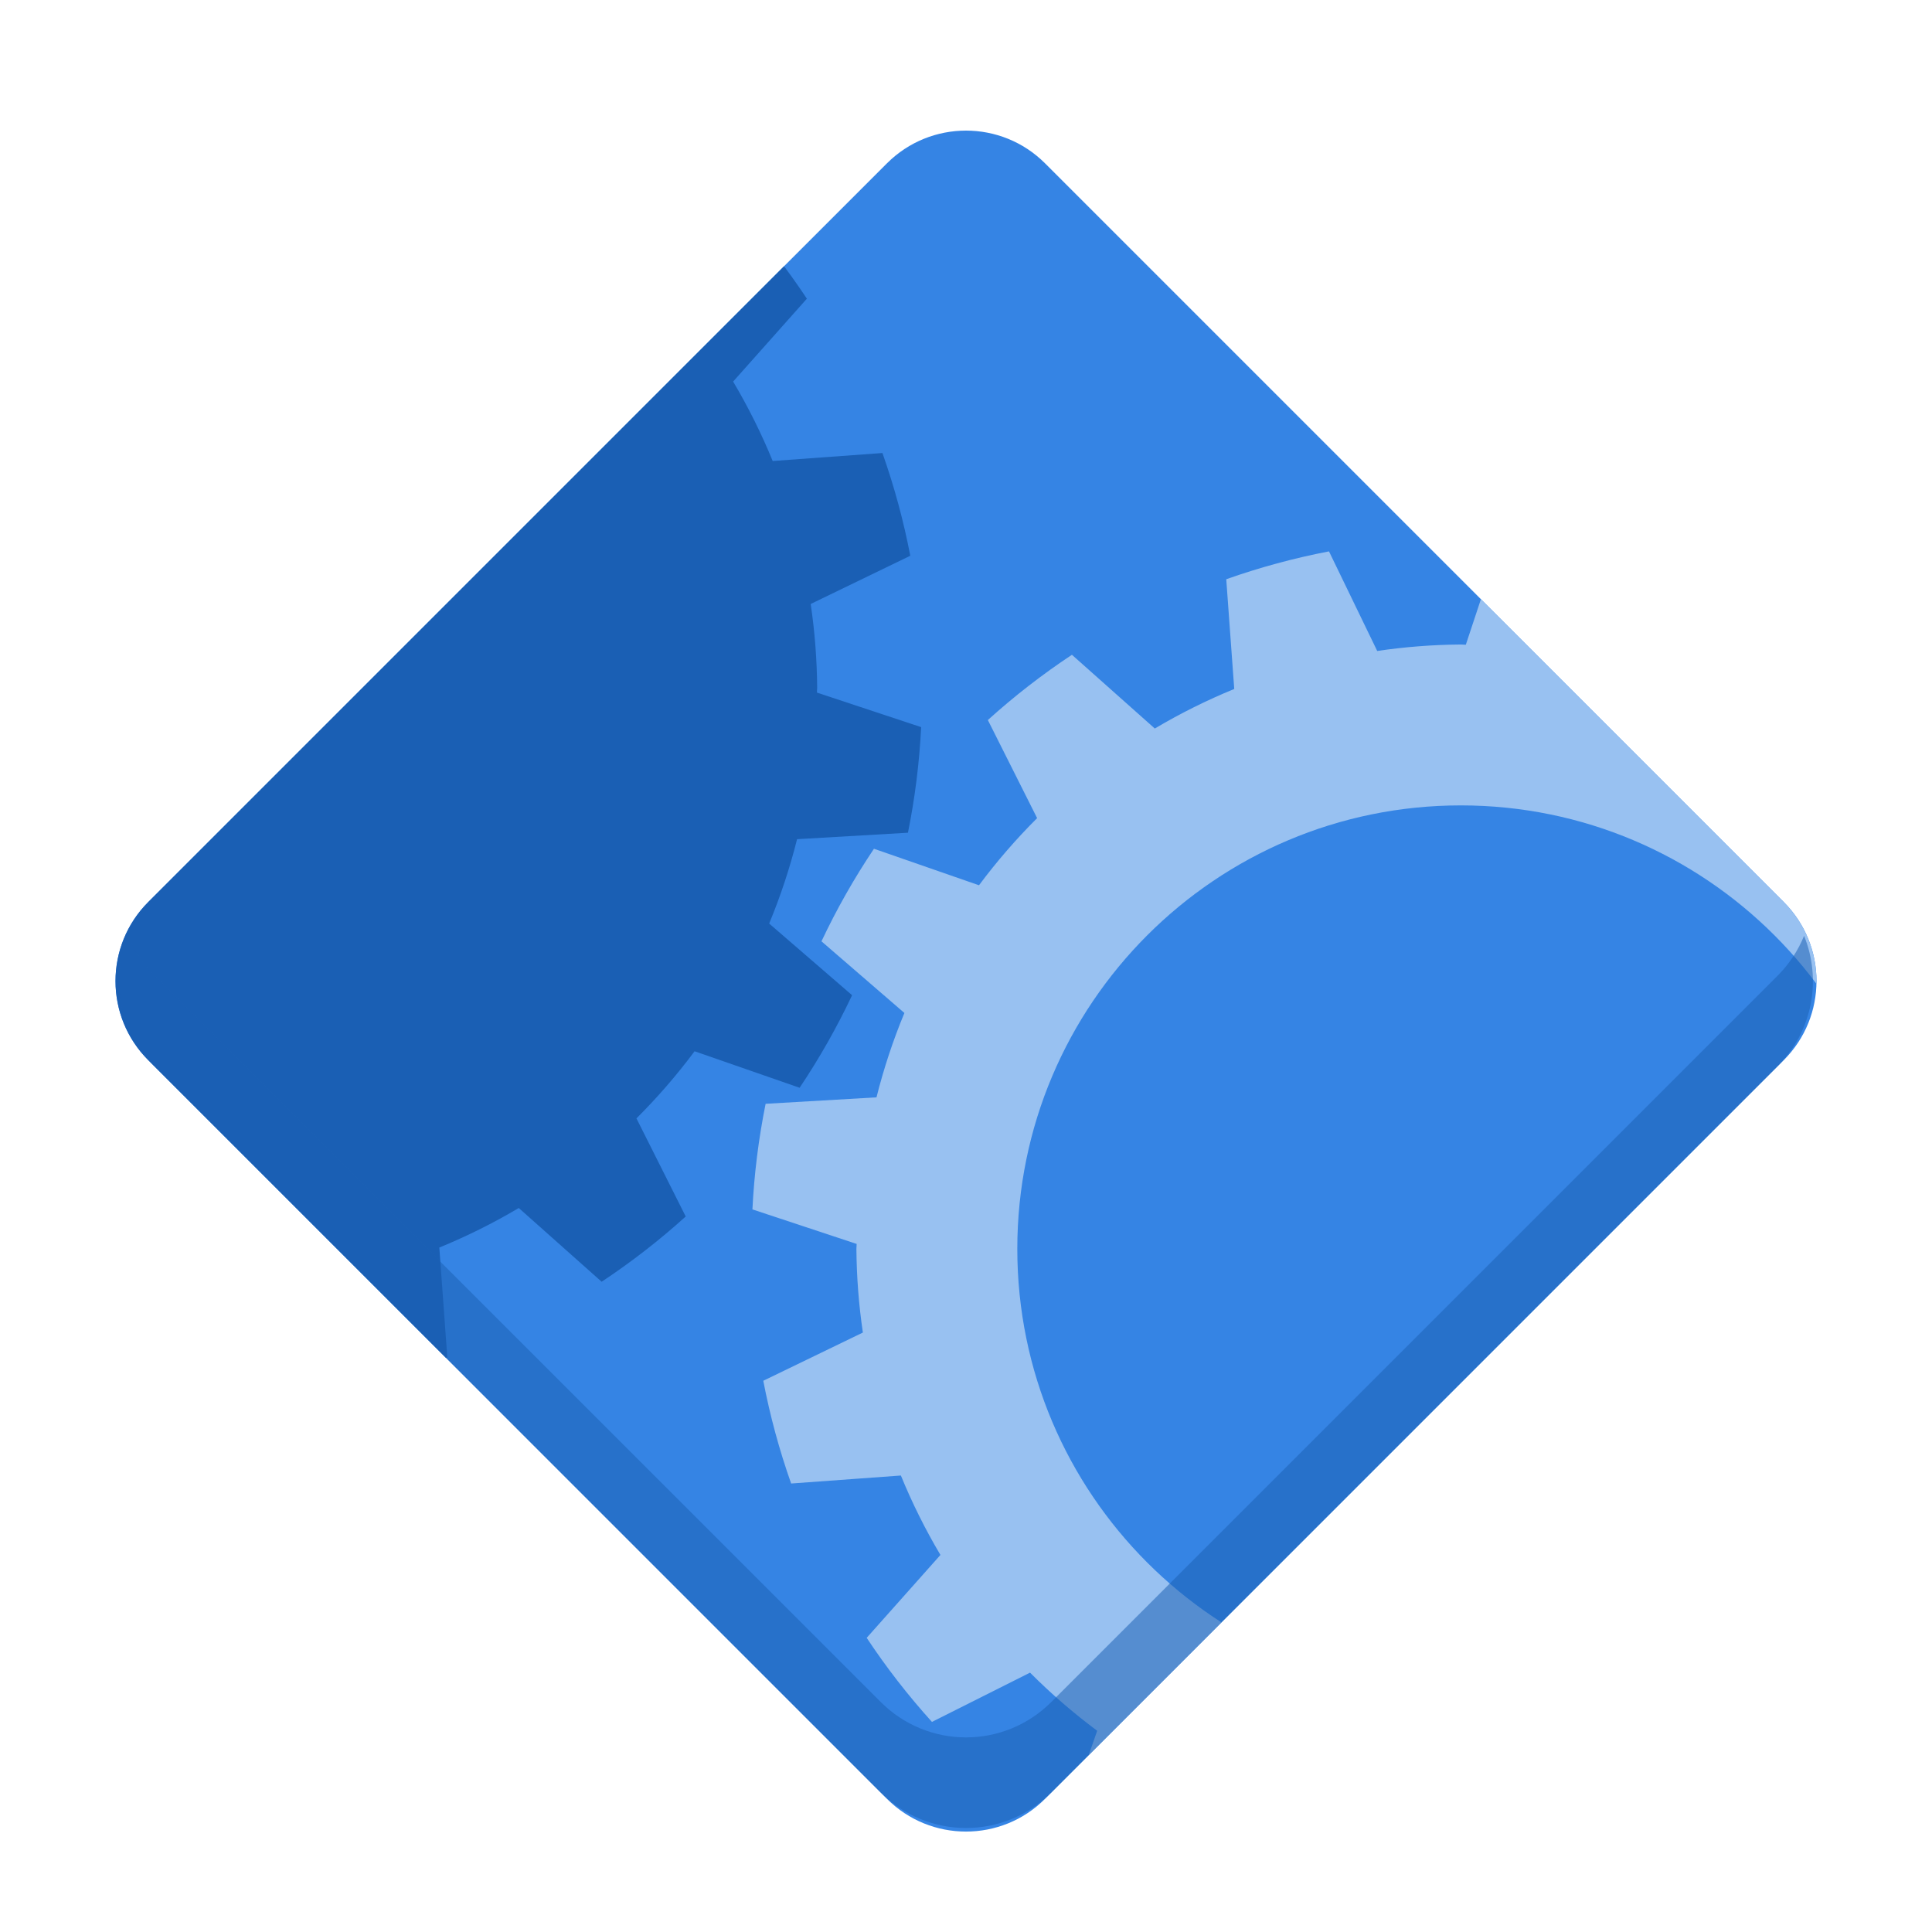
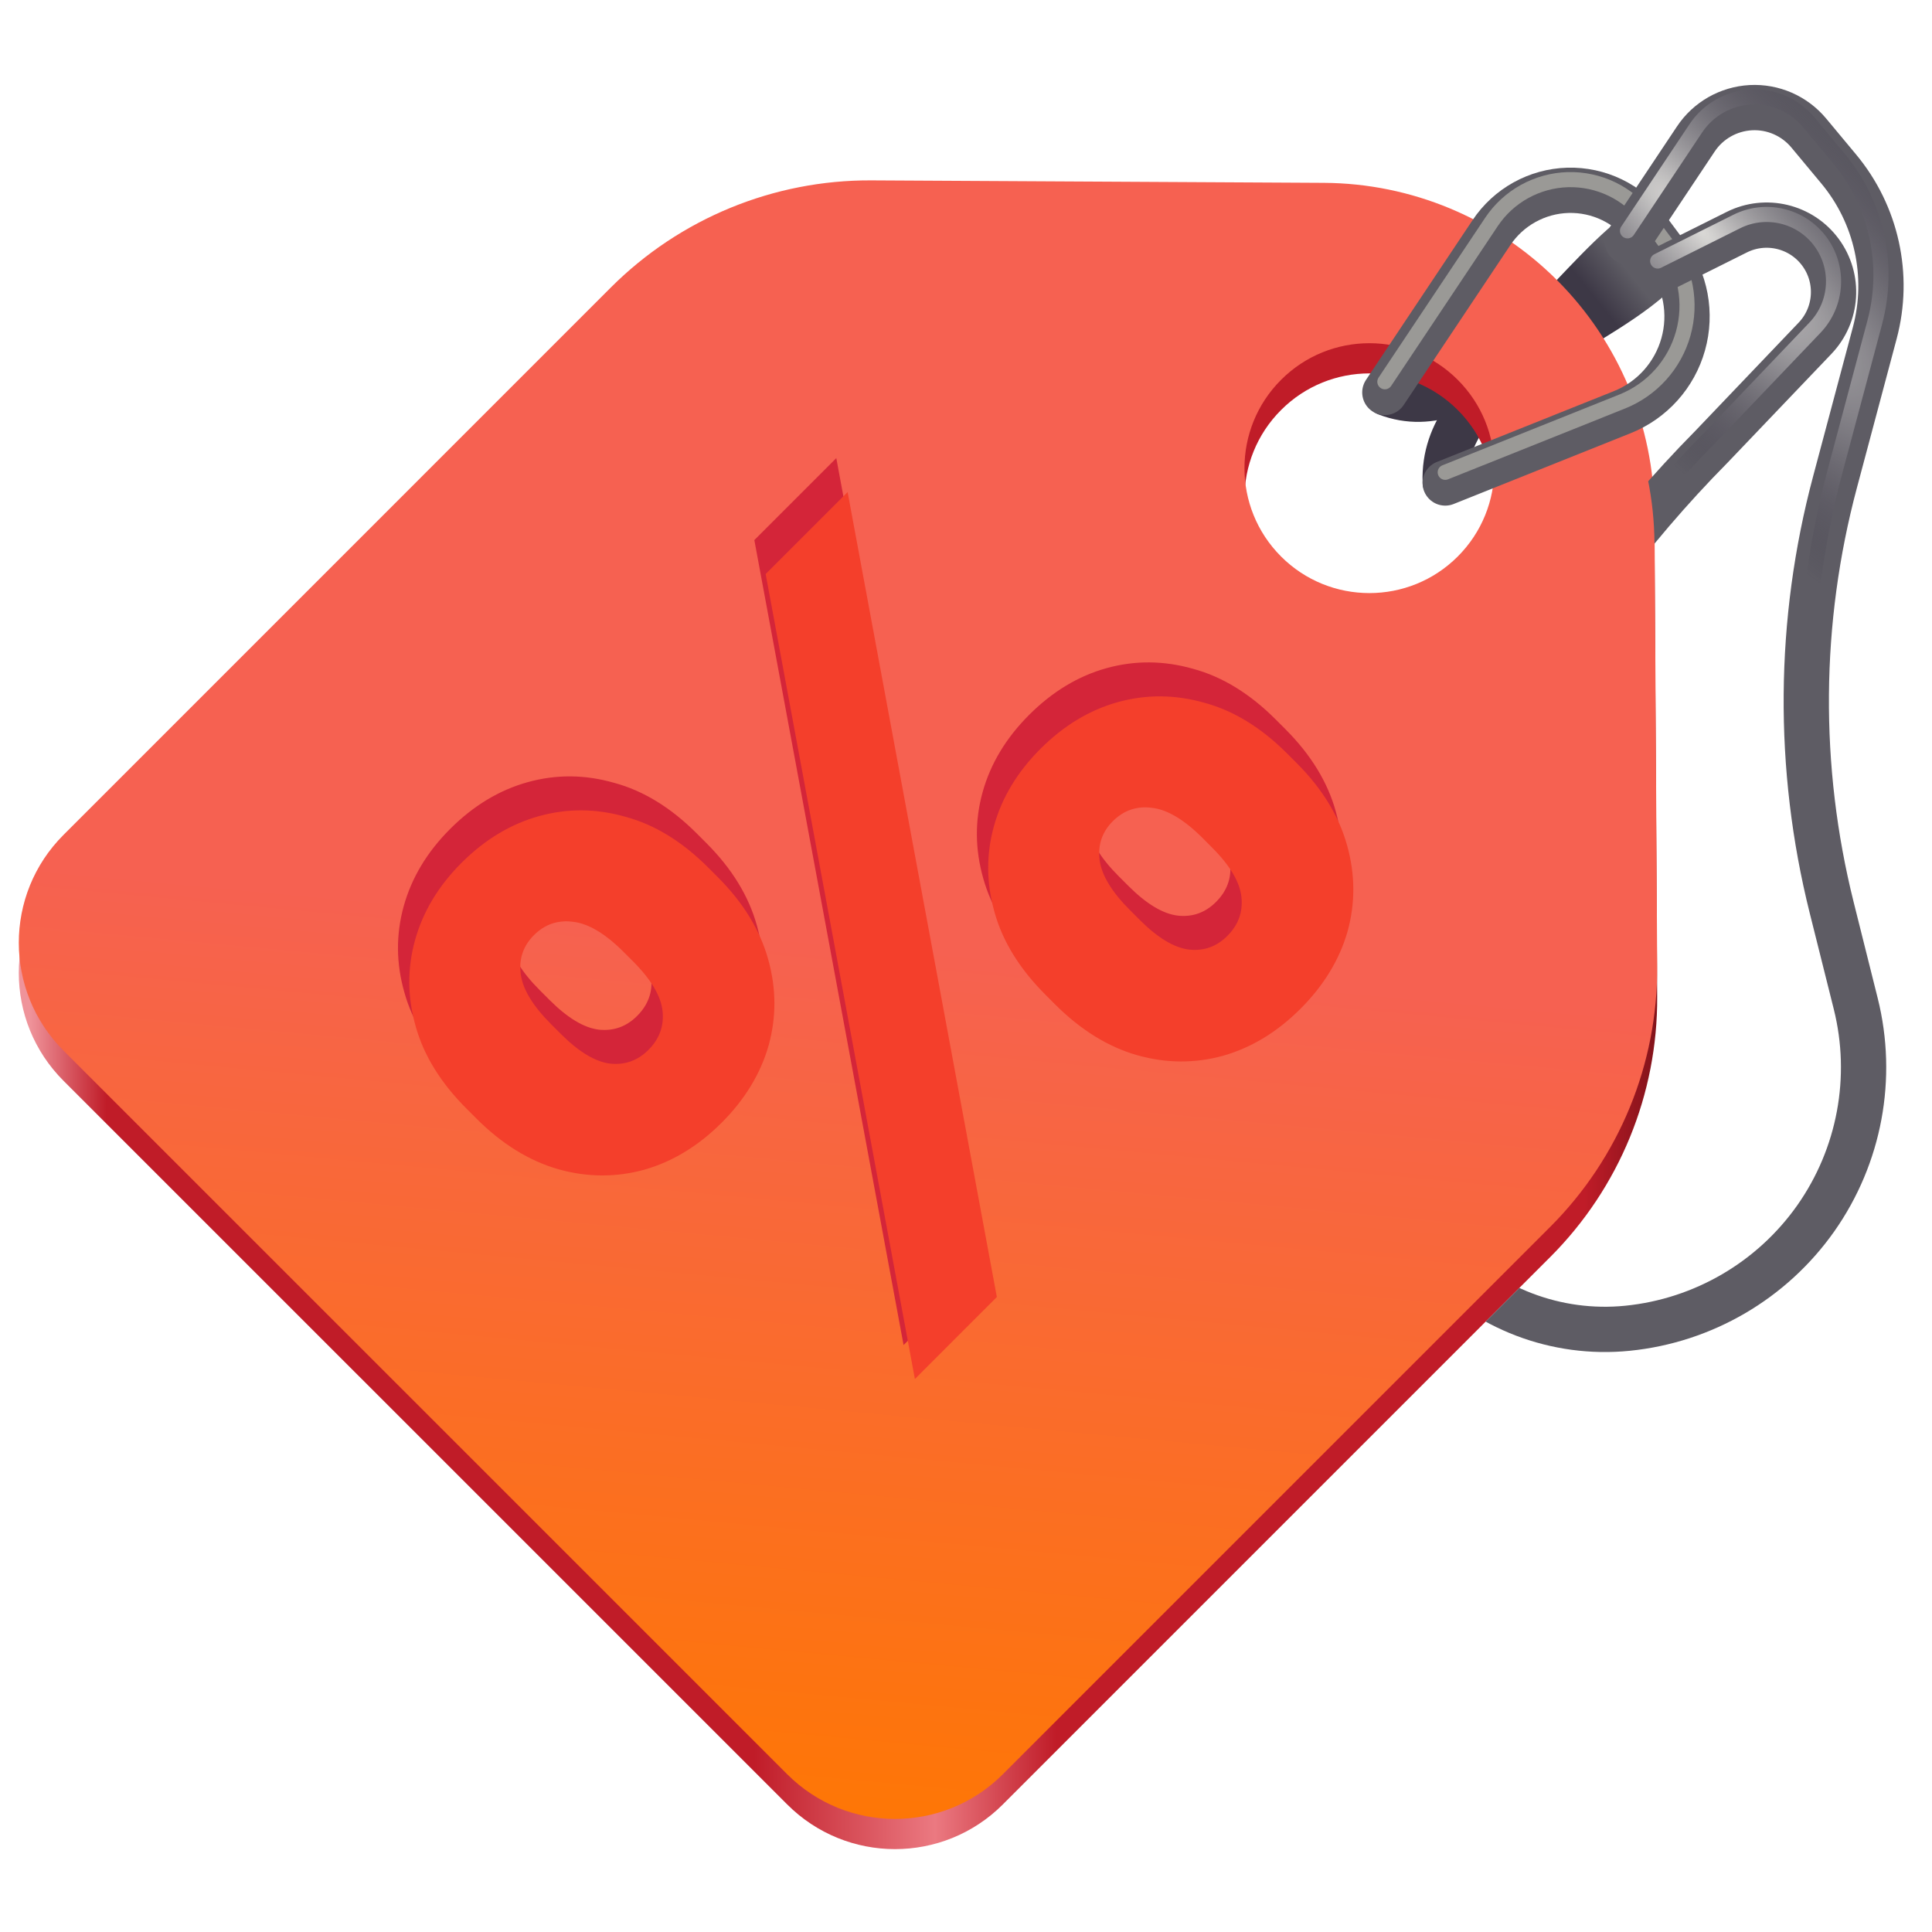
- <svg xmlns="http://www.w3.org/2000/svg" width="33.75mm" height="33.75mm" viewBox="0 0 33.75 33.75" version="1.1" id="svg974">
-   <defs id="defs968">
-     <clipPath clipPathUnits="userSpaceOnUse" id="clipPath18689">
-       <rect clip-path="none" transform="rotate(45)" ry="32" rx="32" y="123.999" x="486.037" height="362.943" width="362.943" id="rect18691" style="display:inline;opacity:1;vector-effect:none;fill:#4a86cf;fill-opacity:1;stroke:none;stroke-width:26.067;stroke-linecap:butt;stroke-linejoin:miter;stroke-miterlimit:4;stroke-dasharray:none;stroke-dashoffset:0;stroke-opacity:1;marker:none;marker-start:none;marker-mid:none;marker-end:none;paint-order:normal;enable-background:new" />
-     </clipPath>
-     <clipPath clipPathUnits="userSpaceOnUse" id="clipPath18689-3">
-       <rect clip-path="none" transform="rotate(45)" ry="32" rx="32" y="123.999" x="486.037" height="362.943" width="362.943" id="rect18691-6" style="display:inline;opacity:1;vector-effect:none;fill:#4a86cf;fill-opacity:1;stroke:none;stroke-width:26.067;stroke-linecap:butt;stroke-linejoin:miter;stroke-miterlimit:4;stroke-dasharray:none;stroke-dashoffset:0;stroke-opacity:1;marker:none;marker-start:none;marker-mid:none;marker-end:none;paint-order:normal;enable-background:new" />
-     </clipPath>
-   </defs>
-   <g id="layer1" transform="translate(-61.81982,-103.944)">
-     <g transform="matrix(0.2636723,0,0,0.2636723,61.81982,-529.397)" style="display:inline;stroke-width:0.25;enable-background:new" id="g1836">
-       <g transform="matrix(0.25,0,0,0.25,0,2295)" id="g18818" style="stroke-width:0.25">
-         <g style="stroke-width:0.27" transform="matrix(0.9260519,0,0,0.9260519,18.93073,50.87633)" id="g18590">
-           <g style="stroke-width:0.27" id="g18681" clip-path="url(#clipPath18689-3)">
-             <rect style="opacity:1;vector-effect:none;fill:#3584e4;fill-opacity:1;stroke:none;stroke-width:8.221;stroke-linecap:butt;stroke-linejoin:miter;stroke-miterlimit:4;stroke-dasharray:none;stroke-dashoffset:0;stroke-opacity:1;marker:none;marker-start:none;marker-mid:none;marker-end:none;paint-order:normal" id="rect18571" width="424" height="424" x="458.337" y="90.642" rx="10.092" ry="10.092" transform="matrix(0.6052817,0.6052817,-0.6052817,0.6052817,33.44063,99.07363)" clip-path="none" />
-             <circle style="opacity:1;vector-effect:none;fill:#f66151;fill-opacity:1;stroke:none;stroke-width:7.037;stroke-linecap:butt;stroke-linejoin:miter;stroke-miterlimit:4;stroke-dasharray:none;stroke-dashoffset:0;stroke-opacity:1;marker:none;marker-start:none;marker-mid:none;marker-end:none;paint-order:normal" id="path18706" cx="0" cy="0" r="0" transform="translate(0,-212)" />
-             <circle style="opacity:1;vector-effect:none;fill:#f66151;fill-opacity:1;stroke:none;stroke-width:7.037;stroke-linecap:butt;stroke-linejoin:miter;stroke-miterlimit:4;stroke-dasharray:none;stroke-dashoffset:0;stroke-opacity:1;marker:none;marker-start:none;marker-mid:none;marker-end:none;paint-order:normal" id="path18708" cx="0" cy="0" r="0" transform="translate(0,-212)" />
-             <path style="display:inline;opacity:1;vector-effect:none;fill:#98c1f1;fill-opacity:1;stroke:none;stroke-width:7.037;stroke-linecap:butt;stroke-linejoin:miter;stroke-miterlimit:4;stroke-dasharray:none;stroke-dashoffset:0;stroke-opacity:1;marker:none;marker-start:none;marker-mid:none;marker-end:none;paint-order:normal;enable-background:new" d="m 408.92,561.918 -9.886,29.829 a 172.971,172.971 0 0 0 -1.427,-0.071 172.971,172.971 0 0 0 -23.929,1.852 l -13.801,-28.501 a 203.293,203.293 0 0 0 -29.401,7.972 l 2.286,31.405 a 172.971,172.971 0 0 0 -22.732,11.319 l -23.718,-21.103 a 203.293,203.293 0 0 0 -24.059,18.674 l 14.099,28.073 a 172.971,172.971 0 0 0 -16.636,19.211 l -30.058,-10.448 a 203.293,203.293 0 0 0 -15.017,26.488 l 23.73,20.507 a 172.971,172.971 0 0 0 -7.985,24.143 l -31.73,1.849 a 203.293,203.293 0 0 0 -3.778,30.217 l 29.829,9.886 a 172.971,172.971 0 0 0 -0.071,1.427 172.971,172.971 0 0 0 1.852,23.929 l -28.501,13.801 a 203.293,203.293 0 0 0 7.972,29.401 l 31.405,-2.286 a 172.971,172.971 0 0 0 11.319,22.732 l -21.103,23.718 a 203.293,203.293 0 0 0 18.674,24.059 l 28.073,-14.099 a 172.971,172.971 0 0 0 19.211,16.636 l -10.448,30.058 a 203.293,203.293 0 0 0 26.488,15.017 l 20.507,-23.73 a 172.971,172.971 0 0 0 24.143,7.985 l 1.849,31.73 a 203.293,203.293 0 0 0 30.217,3.778 l 9.886,-29.829 a 172.971,172.971 0 0 0 1.427,0.071 172.971,172.971 0 0 0 23.929,-1.852 l 13.801,28.501 a 203.293,203.293 0 0 0 29.401,-7.972 l -2.286,-31.405 a 172.971,172.971 0 0 0 22.732,-11.319 l 23.718,21.103 A 203.293,203.293 0 0 0 532.96,916 l -14.099,-28.073 a 172.971,172.971 0 0 0 16.636,-19.211 l 30.058,10.448 a 203.293,203.293 0 0 0 15.017,-26.488 l -23.73,-20.507 a 172.971,172.971 0 0 0 7.985,-24.143 l 31.73,-1.849 a 203.293,203.293 0 0 0 3.778,-30.217 l -29.829,-9.886 a 172.971,172.971 0 0 0 0.071,-1.427 172.971,172.971 0 0 0 -1.852,-23.929 l 28.501,-13.801 a 203.293,203.293 0 0 0 -7.972,-29.401 l -31.405,2.286 a 172.971,172.971 0 0 0 -11.319,-22.732 l 21.103,-23.718 a 203.293,203.293 0 0 0 -18.674,-24.059 l -28.073,14.099 a 172.971,172.971 0 0 0 -19.211,-16.636 l 10.448,-30.058 A 203.293,203.293 0 0 0 485.636,581.681 l -20.507,23.73 a 172.971,172.971 0 0 0 -24.143,-7.985 l -1.849,-31.73 a 203.293,203.293 0 0 0 -30.217,-3.778 z M 397.607,637.722 A 126.926,126.926 0 0 1 524.532,764.647 126.926,126.926 0 0 1 397.607,891.572 126.926,126.926 0 0 1 270.682,764.647 126.926,126.926 0 0 1 397.607,637.722 Z" id="path18717-4" />
-             <path id="path18758" d="m 51.748,401.284 -9.886,29.829 c -0.476,-0.026 -0.951,-0.05 -1.427,-0.071 -8.01,0.062 -16.005,0.681 -23.929,1.852 L 2.706,404.392 c -9.986,1.918 -19.814,4.583 -29.401,7.972 l 2.286,31.405 c -7.844,3.211 -15.442,6.994 -22.732,11.319 l -23.718,-21.103 c -8.475,5.614 -16.518,11.857 -24.059,18.674 l 14.099,28.073 c -6.009,5.987 -11.569,12.408 -16.636,19.211 l -30.058,-10.448 c -5.661,8.442 -10.68,17.296 -15.017,26.488 l 23.73,20.507 c -3.25,7.841 -5.919,15.91 -7.985,24.143 l -31.73,1.849 c -2.013,9.964 -3.276,20.064 -3.778,30.217 l 29.829,9.886 c -0.026,0.476 -0.05,0.951 -0.071,1.427 0.062,8.01 0.681,16.005 1.852,23.929 l -28.501,13.801 c 1.918,9.986 4.583,19.814 7.972,29.401 l 31.405,-2.286 c 3.211,7.844 6.994,15.442 11.319,22.732 l -21.103,23.718 c 5.614,8.475 11.857,16.518 18.674,24.059 l 28.073,-14.099 c 5.987,6.009 12.408,11.569 19.211,16.636 l -10.448,30.058 c 8.442,5.661 17.296,10.68 26.488,15.017 l 20.507,-23.73 c 7.841,3.25 15.91,5.919 24.143,7.985 l 1.849,31.73 c 9.964,2.013 20.064,3.276 30.217,3.778 l 9.886,-29.829 c 0.476,0.026 0.951,0.05 1.427,0.071 8.01,-0.062 16.005,-0.681 23.929,-1.852 l 13.801,28.501 c 9.986,-1.918 19.814,-4.583 29.401,-7.972 l -2.286,-31.405 c 7.844,-3.211 15.442,-6.994 22.732,-11.319 l 23.718,21.103 c 8.475,-5.614 16.518,-11.857 24.059,-18.674 l -14.099,-28.073 c 6.009,-5.987 11.569,-12.408 16.636,-19.211 l 30.058,10.448 c 5.661,-8.442 10.68,-17.296 15.017,-26.488 l -23.73,-20.507 c 3.25,-7.841 5.919,-15.91 7.985,-24.143 l 31.73,-1.849 c 2.013,-9.964 3.276,-20.064 3.778,-30.217 l -29.829,-9.886 c 0.026,-0.476 0.05,-0.951 0.071,-1.427 -0.062,-8.01 -0.681,-16.005 -1.852,-23.929 l 28.501,-13.801 c -1.918,-9.986 -4.583,-19.814 -7.972,-29.401 l -31.405,2.286 c -3.211,-7.844 -6.994,-15.442 -11.319,-22.732 l 21.103,-23.718 c -5.614,-8.475 -11.857,-16.518 -18.674,-24.059 l -28.073,14.099 c -5.987,-6.009 -12.408,-11.569 -19.211,-16.636 l 10.448,-30.058 c -8.442,-5.661 -17.296,-10.68 -26.488,-15.017 l -20.507,23.73 c -7.841,-3.25 -15.91,-5.919 -24.143,-7.985 l -1.849,-31.73 c -9.964,-2.013 -20.064,-3.276 -30.217,-3.778 z" style="display:inline;opacity:1;vector-effect:none;fill:#1a5fb4;fill-opacity:1;stroke:none;stroke-width:7.037;stroke-linecap:butt;stroke-linejoin:miter;stroke-miterlimit:4;stroke-dasharray:none;stroke-dashoffset:0;stroke-opacity:1;marker:none;marker-start:none;marker-mid:none;marker-end:none;paint-order:normal;enable-background:new" />
-           </g>
-         </g>
-         <path style="display:inline;opacity:0.534;vector-effect:none;fill:#1a5fb4;fill-opacity:1;stroke:none;stroke-width:1.629;stroke-linecap:butt;stroke-linejoin:miter;stroke-miterlimit:4;stroke-dasharray:none;stroke-dashoffset:0;stroke-opacity:1;marker:none;marker-start:none;marker-mid:none;marker-end:none;paint-order:normal;enable-background:new" clip-path="none" d="m 8.477,2676 c -1.171,2.887 -0.583,6.308 1.766,8.656 l 48.102,48.102 c 3.134,3.134 8.179,3.134 11.312,0 l 48.102,-48.102 c 2.348,-2.348 2.937,-5.77 1.766,-8.656 -0.392,0.966 -0.98,1.871 -1.766,2.656 l -48.102,48.102 c -3.134,3.134 -8.179,3.134 -11.312,0 L 10.242,2678.656 C 9.457,2677.871 8.868,2676.965 8.477,2676 Z" transform="matrix(4,0,0,4,0,-10028)" id="rect18571-6" />
-       </g>
-       <rect y="2402" x="-1.5000001e-06" height="128" width="128" id="rect9125-7-2" style="display:inline;opacity:1;vector-effect:none;fill:none;fill-opacity:1;stroke:none;stroke-width:1.25;stroke-linecap:butt;stroke-linejoin:miter;stroke-miterlimit:4;stroke-dasharray:none;stroke-dashoffset:0;stroke-opacity:1;marker:none;marker-start:none;marker-mid:none;marker-end:none;paint-order:normal;enable-background:new" />
+ <svg xmlns="http://www.w3.org/2000/svg" height="128px" viewBox="0 0 128 128" width="128px">
+   <linearGradient id="a" gradientUnits="userSpaceOnUse" x1="106.507" x2="108.717" y1="192.814" y2="191.046">
+     <stop offset="0" stop-color="#3d3846" />
+     <stop offset="1" stop-color="#5e5c64" />
+   </linearGradient>
+   <linearGradient id="b" gradientUnits="userSpaceOnUse" x1="2" x2="112" y1="74" y2="74">
+     <stop offset="0" stop-color="#ef939a" />
+     <stop offset="0.046" stop-color="#c01c28" />
+     <stop offset="0.436" stop-color="#c01c28" />
+     <stop offset="0.545" stop-color="#eb7981" />
+     <stop offset="0.618" stop-color="#c01c28" />
+     <stop offset="0.936" stop-color="#c01c28" />
+     <stop offset="1" stop-color="#650e14" />
+   </linearGradient>
+   <linearGradient id="c" gradientUnits="userSpaceOnUse" x1="68" x2="73.75" y1="125.75" y2="64">
+     <stop offset="0" stop-color="#ff7800" />
+     <stop offset="1" stop-color="#f66151" />
+   </linearGradient>
+   <clipPath id="d">
+     <path d="m 74 0 h 54 v 106 h -54 z m 0 0" />
+   </clipPath>
+   <clipPath id="e">
+     <path d="m 84.816 0.652 h 46.301 v 93.922 h -46.301 z m 18.34 19.906 c -4.098 -4.098 -9.648 -6.414 -15.445 -6.445 l -29.988 -0.164 c -6.465 -0.031 -12.672 2.52 -17.246 7.09 l -36.273 36.277 c -3.945 3.945 -3.945 10.34 0 14.285 l 47.949 47.945 c 3.945 3.949 10.34 3.949 14.285 0.004 l 36.273 -36.273 c 4.57 -4.574 7.121 -10.785 7.082 -17.25 l -0.18 -30.027 c -0.035 -5.797 -2.355 -11.344 -6.457 -15.441 z m -6.578 6.605 c -3.23 -3.234 -8.473 -3.234 -11.703 0 c -3.234 3.23 -3.234 8.473 0 11.707 c 3.23 3.23 8.473 3.23 11.703 0 c 3.234 -3.234 3.234 -8.477 0 -11.707 z m 0 0" />
+   </clipPath>
+   <clipPath id="f">
+     <path d="m 85 0 h 43 v 94 h -43 z m 0 0" />
+   </clipPath>
+   <clipPath id="g">
+     <path d="m 84.816 0.652 h 46.301 v 93.922 h -46.301 z m 18.34 19.906 c -4.098 -4.098 -9.648 -6.414 -15.445 -6.445 l -29.988 -0.164 c -6.465 -0.031 -12.672 2.52 -17.246 7.09 l -36.273 36.277 c -3.945 3.945 -3.945 10.34 0 14.285 l 47.949 47.945 c 3.945 3.949 10.34 3.949 14.285 0.004 l 36.273 -36.273 c 4.57 -4.574 7.121 -10.785 7.082 -17.25 l -0.18 -30.027 c -0.035 -5.797 -2.355 -11.344 -6.457 -15.441 z m -6.578 6.605 c -3.23 -3.234 -8.473 -3.234 -11.703 0 c -3.234 3.23 -3.234 8.473 0 11.707 c 3.23 3.23 8.473 3.23 11.703 0 c 3.234 -3.234 3.234 -8.477 0 -11.707 z m 0 0" />
+   </clipPath>
+   <radialGradient id="h" cx="116.663" cy="213.265" gradientTransform="matrix(2.020604 1.986426 -0.519123 0.528055 -14.61233 -154.834)" gradientUnits="userSpaceOnUse" r="17.152">
+     <stop offset="0" stop-color="#deddda" />
+     <stop offset="1" stop-color="#241f31" stop-opacity="0" />
+   </radialGradient>
+   <path d="m 91.875 198.062 c 5.887 2.246 11.176 -5.809 15.625 -9.75" fill="none" stroke="url(#a)" stroke-linecap="round" stroke-width="3" transform="matrix(1 0 0 1 0 -172)" />
+   <path d="m 95.75 203.938 c -0.238 -6.754 9.176 -9.621 13.625 -13.562" fill="none" stroke="url(#a)" stroke-linecap="round" stroke-width="3" transform="matrix(1 0 0 1 0 -172)" />
+   <path d="m 103.156 20.559 c -4.098 -4.098 -9.648 -6.414 -15.445 -6.445 l -29.988 -0.164 c -6.465 -0.031 -12.672 2.52 -17.246 7.09 l -36.273 36.277 c -3.945 3.945 -3.945 10.34 0 14.285 l 47.949 47.945 c 3.945 3.949 10.34 3.949 14.285 0.004 l 36.273 -36.273 c 4.57 -4.574 7.121 -10.785 7.082 -17.25 l -0.18 -30.027 c -0.035 -5.797 -2.355 -11.344 -6.457 -15.441 z m -6.578 6.605 c 3.234 3.23 3.234 8.473 0 11.707 c -3.23 3.23 -8.473 3.23 -11.703 0 c -3.234 -3.234 -3.234 -8.477 0 -11.707 c 3.23 -3.234 8.473 -3.234 11.703 0 z m 0 0" fill="url(#b)" />
+   <path d="m 103.156 18.559 c -4.098 -4.098 -9.648 -6.414 -15.445 -6.445 l -29.988 -0.164 c -6.465 -0.031 -12.672 2.52 -17.246 7.09 l -36.273 36.277 c -3.945 3.945 -3.945 10.34 0 14.285 l 47.949 47.945 c 3.945 3.949 10.34 3.949 14.285 0.004 l 36.273 -36.273 c 4.57 -4.574 7.121 -10.785 7.082 -17.25 l -0.18 -30.027 c -0.035 -5.797 -2.355 -11.344 -6.457 -15.441 z m -6.578 6.605 c 3.234 3.23 3.234 8.473 0 11.707 c -3.23 3.23 -8.473 3.23 -11.703 0 c -3.234 -3.234 -3.234 -8.477 0 -11.707 c 3.23 -3.234 8.473 -3.234 11.703 0 z m 0 0" fill="url(#c)" />
+   <path d="m 91.75 26 l 7.059 -10.582 c 1.133 -1.703 3.027 -2.75 5.07 -2.809 c 2.047 -0.055 3.992 0.883 5.223 2.52 l 1.301 1.742 c 1.277 1.699 1.688 3.895 1.113 5.941 s -2.066 3.707 -4.039 4.496 l -11.727 4.691" fill="none" stroke="#5e5c64" stroke-linecap="round" stroke-width="3" />
+   <path d="m 91.75 25.293 l 7.059 -10.582 c 1.133 -1.703 3.027 -2.75 5.07 -2.809 c 2.047 -0.055 3.992 0.883 5.223 2.52 l 1.301 1.742 c 1.277 1.699 1.688 3.895 1.113 5.941 s -2.066 3.707 -4.039 4.496 l -11.727 4.691" fill="none" stroke="#9a9996" stroke-linecap="round" />
+   <g clip-path="url(#d)">
+     <g clip-path="url(#e)">
+       <path d="m 106.001 190 l 4.527 -6.789 c 0.816 -1.23 2.168 -1.996 3.641 -2.078 c 1.473 -0.078 2.895 0.543 3.84 1.676 l 1.984 2.383 c 2.512 3.016 3.406 7.062 2.395 10.859 l -2.637 9.887 c -2.461 9.223 -2.535 18.922 -0.223 28.18 l 1.598 6.383 c 1.223 4.895 0.258 10.082 -2.645 14.211 c -2.906 4.125 -7.461 6.785 -12.48 7.289 c -4.715 0.473 -9.371 -1.309 -12.566 -4.801 c -3.199 -3.496 -4.559 -8.293 -3.672 -12.945 c 3.199 -15.371 10.773 -29.492 21.809 -40.664 l 6.855 -7.18 c 1.488 -1.559 1.641 -3.965 0.359 -5.699 c -1.277 -1.73 -3.621 -2.293 -5.547 -1.328 l -5.238 2.617" fill="none" stroke="#5e5c64" stroke-linecap="round" stroke-width="3" transform="matrix(1 0 0 1 1.823223 -174)" />
    </g>
  </g>
+   <g clip-path="url(#f)">
+     <g clip-path="url(#g)">
+       <path d="m 106.001 190 l 4.527 -6.789 c 0.816 -1.23 2.168 -1.996 3.641 -2.078 c 1.473 -0.078 2.895 0.543 3.84 1.676 l 1.984 2.383 c 2.512 3.016 3.406 7.062 2.395 10.859 l -2.637 9.887 c -2.461 9.223 -2.535 18.922 -0.223 28.18 l 1.598 6.383 c 1.223 4.895 0.258 10.082 -2.645 14.211 c -2.906 4.125 -7.461 6.785 -12.48 7.289 c -4.715 0.473 -9.371 -1.309 -12.566 -4.801 c -3.199 -3.496 -4.559 -8.293 -3.672 -12.945 c 3.199 -15.371 10.773 -29.492 21.809 -40.664 l 6.855 -7.18 c 1.488 -1.562 1.641 -3.965 0.359 -5.699 c -1.277 -1.73 -3.621 -2.293 -5.547 -1.328 l -5.238 2.617" fill="none" stroke="url(#h)" stroke-linecap="round" transform="matrix(1 0 0 1 1.823223 -174.7071)" />
+     </g>
+   </g>
+   <path d="m 47.051 72.141 c -1.527 1.527 -3.227 2.562 -5.09 3.098 c -1.883 0.523 -3.785 0.516 -5.707 -0.02 c -1.938 -0.555 -3.758 -1.676 -5.453 -3.375 l -0.637 -0.637 c -1.711 -1.711 -2.836 -3.527 -3.371 -5.449 c -0.555 -1.938 -0.566 -3.848 -0.043 -5.73 c 0.523 -1.879 1.547 -3.582 3.074 -5.109 c 1.543 -1.543 3.254 -2.574 5.133 -3.098 c 1.883 -0.523 3.793 -0.512 5.73 0.043 c 1.938 0.523 3.762 1.641 5.473 3.352 l 0.637 0.637 c 1.695 1.695 2.812 3.52 3.352 5.473 c 0.535 1.922 0.543 3.824 0.02 5.703 c -0.535 1.867 -1.578 3.574 -3.117 5.113 z m -4.836 -4.836 c 0.719 -0.723 1.031 -1.57 0.934 -2.547 c -0.102 -1.004 -0.75 -2.105 -1.953 -3.309 l -0.637 -0.637 c -1.215 -1.215 -2.332 -1.879 -3.352 -1.992 c -1.004 -0.129 -1.867 0.168 -2.586 0.891 c -0.707 0.707 -1 1.562 -0.871 2.566 c 0.125 1.004 0.797 2.113 2.016 3.332 l 0.637 0.637 c 1.199 1.199 2.297 1.859 3.285 1.973 c 0.977 0.098 1.82 -0.207 2.527 -0.914 z m 43.188 -2.715 c -1.527 1.527 -3.223 2.559 -5.09 3.098 c -1.883 0.523 -3.785 0.516 -5.707 -0.023 c -1.938 -0.551 -3.754 -1.676 -5.453 -3.371 l -0.633 -0.637 c -1.715 -1.711 -2.836 -3.527 -3.375 -5.453 c -0.551 -1.938 -0.566 -3.844 -0.043 -5.727 c 0.523 -1.879 1.551 -3.586 3.078 -5.113 c 1.539 -1.539 3.25 -2.574 5.133 -3.098 c 1.879 -0.52 3.789 -0.508 5.727 0.043 c 1.938 0.523 3.762 1.641 5.473 3.352 l 0.637 0.637 c 1.699 1.699 2.816 3.523 3.352 5.473 c 0.539 1.926 0.543 3.828 0.023 5.707 c -0.539 1.867 -1.578 3.57 -3.121 5.113 z m -4.836 -4.836 c 0.723 -0.723 1.031 -1.57 0.934 -2.547 c -0.098 -1.004 -0.75 -2.105 -1.953 -3.309 l -0.633 -0.637 c -1.219 -1.215 -2.336 -1.879 -3.355 -1.992 c -1.004 -0.129 -1.863 0.168 -2.586 0.891 c -0.707 0.707 -0.996 1.562 -0.871 2.566 c 0.129 1.004 0.801 2.113 2.016 3.328 l 0.637 0.637 c 1.203 1.203 2.297 1.859 3.289 1.973 c 0.977 0.102 1.816 -0.203 2.523 -0.91 z m -20.703 29.359 l -9.887 -53.332 l 5.43 -5.43 l 9.887 53.328 z m 0 0" fill="#d42539" />
+   <path d="m 47.801 74.391 c -1.527 1.527 -3.227 2.562 -5.09 3.098 c -1.883 0.523 -3.785 0.516 -5.707 -0.02 c -1.938 -0.555 -3.758 -1.676 -5.453 -3.375 l -0.637 -0.637 c -1.711 -1.711 -2.836 -3.527 -3.371 -5.449 c -0.555 -1.938 -0.566 -3.848 -0.043 -5.73 c 0.523 -1.879 1.547 -3.582 3.074 -5.109 c 1.543 -1.543 3.254 -2.574 5.133 -3.098 c 1.883 -0.523 3.793 -0.512 5.73 0.043 c 1.938 0.523 3.762 1.641 5.473 3.352 l 0.637 0.637 c 1.695 1.695 2.812 3.52 3.352 5.473 c 0.535 1.922 0.543 3.824 0.02 5.703 c -0.535 1.867 -1.578 3.574 -3.117 5.113 z m -4.836 -4.836 c 0.719 -0.723 1.031 -1.57 0.934 -2.547 c -0.102 -1.004 -0.75 -2.105 -1.953 -3.309 l -0.637 -0.637 c -1.215 -1.215 -2.332 -1.879 -3.352 -1.992 c -1.004 -0.129 -1.867 0.168 -2.586 0.891 c -0.707 0.707 -1 1.562 -0.871 2.566 c 0.125 1.004 0.797 2.113 2.016 3.332 l 0.637 0.637 c 1.199 1.199 2.297 1.859 3.285 1.973 c 0.977 0.098 1.82 -0.207 2.527 -0.914 z m 43.188 -2.715 c -1.527 1.527 -3.223 2.559 -5.09 3.098 c -1.883 0.523 -3.785 0.516 -5.707 -0.023 c -1.938 -0.551 -3.754 -1.676 -5.453 -3.371 l -0.633 -0.637 c -1.715 -1.711 -2.836 -3.527 -3.375 -5.453 c -0.551 -1.938 -0.566 -3.844 -0.043 -5.727 c 0.523 -1.879 1.551 -3.586 3.078 -5.113 c 1.539 -1.539 3.25 -2.574 5.133 -3.098 c 1.879 -0.52 3.789 -0.508 5.727 0.043 c 1.938 0.523 3.762 1.641 5.473 3.352 l 0.637 0.637 c 1.699 1.699 2.816 3.523 3.352 5.473 c 0.539 1.926 0.543 3.828 0.023 5.707 c -0.539 1.867 -1.578 3.57 -3.121 5.113 z m -4.836 -4.836 c 0.723 -0.723 1.031 -1.57 0.934 -2.547 c -0.098 -1.004 -0.75 -2.105 -1.953 -3.309 l -0.633 -0.637 c -1.219 -1.215 -2.336 -1.879 -3.355 -1.992 c -1.004 -0.129 -1.863 0.168 -2.586 0.891 c -0.707 0.707 -0.996 1.562 -0.871 2.566 c 0.129 1.004 0.801 2.113 2.016 3.328 l 0.637 0.637 c 1.203 1.203 2.297 1.859 3.289 1.973 c 0.977 0.102 1.816 -0.203 2.523 -0.91 z m -20.703 29.359 l -9.887 -53.332 l 5.43 -5.43 l 9.887 53.328 z m 0 0" fill="#f43f2b" />
</svg>
